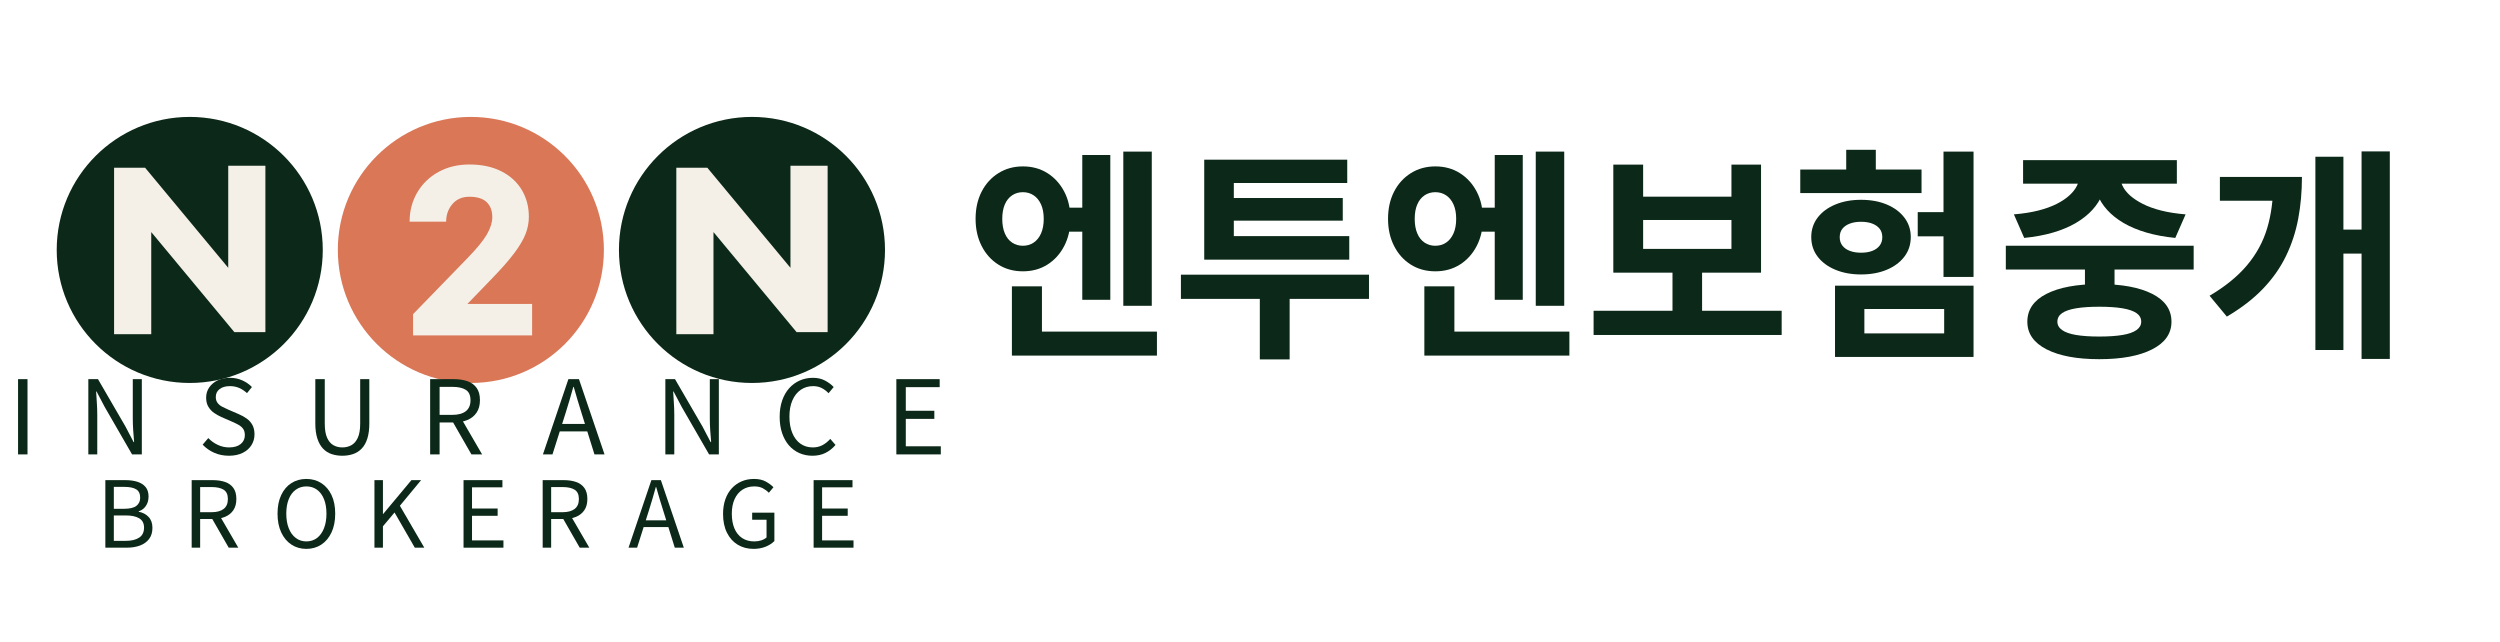
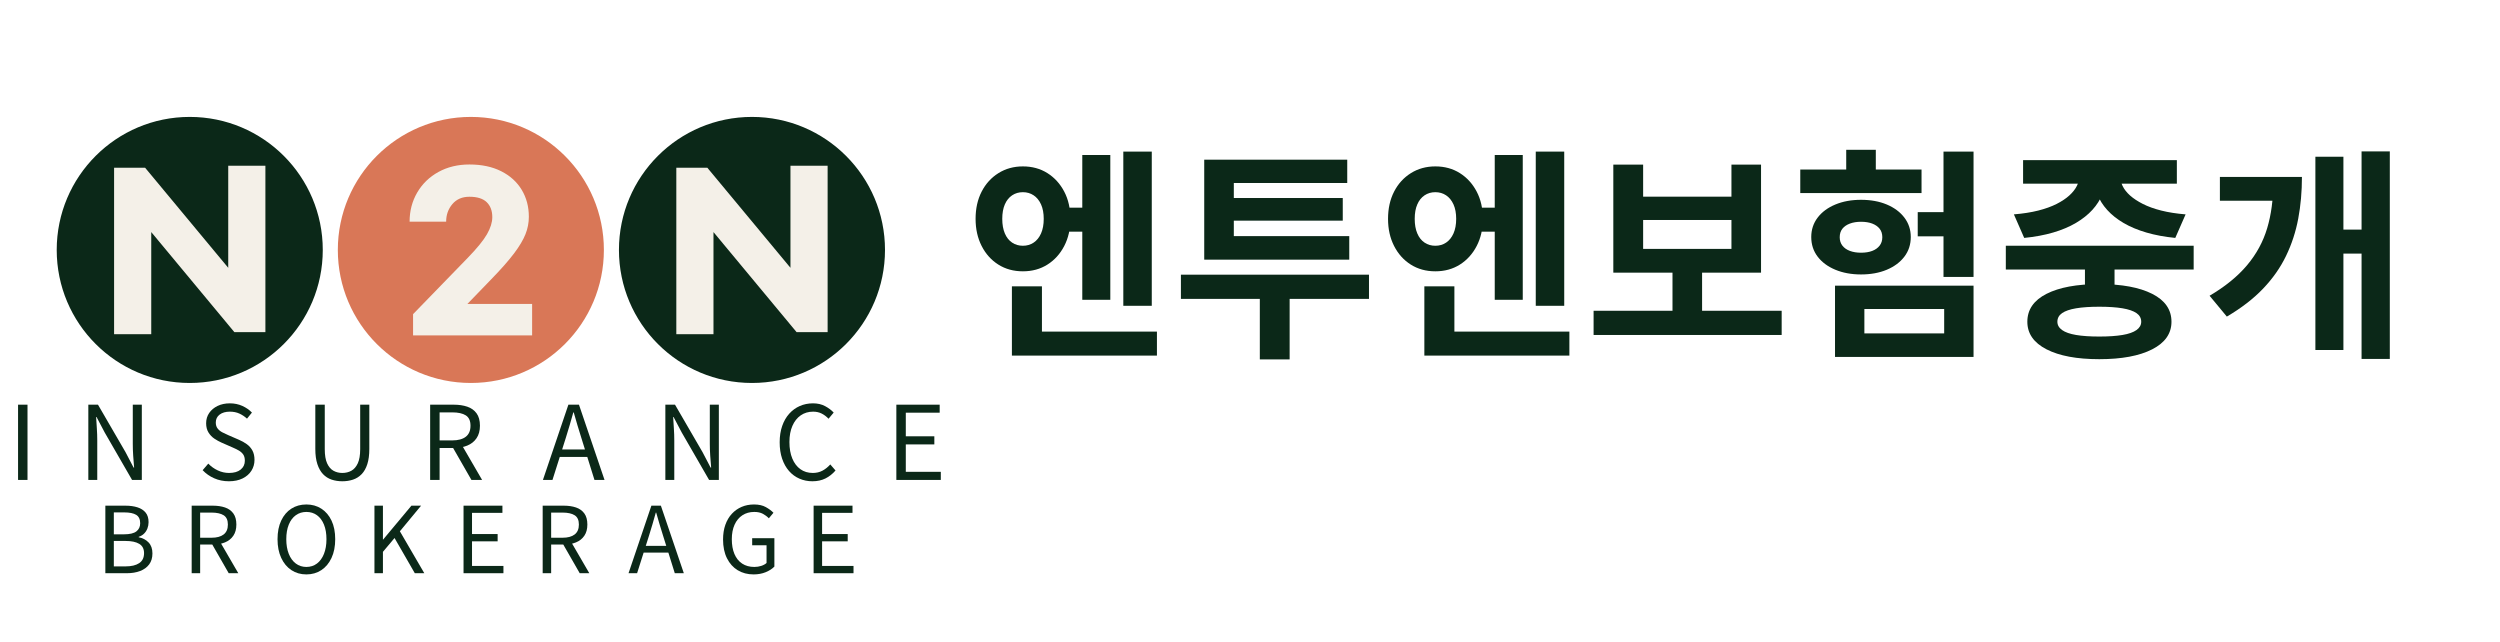
<svg xmlns="http://www.w3.org/2000/svg" version="1.1" width="1606" height="412" viewBox="0 0 1606 412" role="img" aria-label="N2N Insurance Brokerage and Services">
  <defs>
    <clipPath id="clip_1">
      <path transform="matrix(1,0,0,-1,0,412)" d="M0 412H1606V0H0Z" />
    </clipPath>
  </defs>
  <g clip-path="url(#clip_1)">
    <path transform="matrix(1,0,0,-1,207.3477,160.5625)" d="M0 0C0-47.196-38.261-85.456-85.457-85.456-132.653-85.456-170.913-47.196-170.913 0-170.913 47.196-132.653 85.456-85.457 85.456-38.261 85.456 0 47.196 0 0" fill="#0b2818" />
    <path transform="matrix(1,0,0,-1,73.29,107.7637)" d="M0 0H19.939L73.327-64.277V1.312H97.201V-105.598H77.264L23.874-41.321V-106.909H0Z" fill="#f4f0e8" />
    <path transform="matrix(1,0,0,-1,568.5215,160.5625)" d="M0 0C0-47.196-38.26-85.456-85.456-85.456-132.652-85.456-170.912-47.196-170.912 0-170.912 47.196-132.652 85.456-85.456 85.456-38.26 85.456 0 47.196 0 0" fill="#0b2818" />
    <path transform="matrix(1,0,0,-1,434.4648,107.7637)" d="M0 0H19.938L73.327-64.277V1.312H97.201V-105.598H77.263L23.874-41.321V-106.909H0Z" fill="#f4f0e8" />
    <path transform="matrix(1,0,0,-1,387.9346,160.5625)" d="M0 0C0-47.196-38.26-85.456-85.456-85.456-132.652-85.456-170.913-47.196-170.913 0-170.913 47.196-132.652 85.456-85.456 85.456-38.26 85.456 0 47.196 0 0" fill="#d97757" />
    <path transform="matrix(1,0,0,-1,321.958,109.9932)" d="M0 0C5.726-2.887 10.12-6.867 13.184-11.938 16.242-17.011 17.773-22.783 17.773-29.253 17.773-33.104 17.053-36.841 15.609-40.469 14.167-44.099 11.717-48.208 8.264-52.8 4.808-57.39-.066-62.923-6.362-69.393L-21.71-85.265H19.873V-105.467H-56.603V-91.824L-21.578-55.751C-15.545-49.542-11.393-44.449-9.117-40.469-6.844-36.49-5.706-32.84-5.706-29.517-5.706-25.406-6.909-22.192-9.313-19.875-11.72-17.559-15.414-16.398-20.398-16.398-25.034-16.398-28.685-17.973-31.352-21.12-34.021-24.269-35.353-28.03-35.353-32.401H-58.833C-58.833-25.495-57.192-19.24-53.913-13.643-50.635-8.048-46.088-3.653-40.271-.46-34.456 2.731-27.832 4.328-20.398 4.328-12.527 4.328-5.729 2.884 0 0" fill="#f4f0e8" />
    <g class="logo-text" fill="#0b2818">
-       <g class="logo-subtitle" transform="matrix(1.2 0 0 1.2 -55 -64.4)">
+       <g class="logo-subtitle" transform="matrix(1.2 0 0 1.2 -55 -48)">
        <path transform="matrix(1,0,0,-1,106.7686,343.208)" d="M0 0H6.313C9.404 0 11.821 .575 13.564 1.727 15.308 2.877 16.18 4.668 16.18 7.103 16.18 9.372 15.323 11.024 13.614 12.06 11.904 13.097 9.471 13.613 6.313 13.613H0ZM0 17.166H5.377C8.5 17.166 10.736 17.691 12.085 18.744 13.433 19.796 14.107 21.242 14.107 23.085 14.107 25.222 13.393 26.727 11.962 27.599 10.531 28.469 8.401 28.905 5.573 28.905H0ZM-4.538-3.65V32.506H6.166C8.632 32.506 10.794 32.21 12.652 31.618 14.51 31.026 15.965 30.089 17.018 28.807 18.069 27.524 18.597 25.813 18.597 23.677 18.597 22.492 18.391 21.366 17.979 20.298 17.568 19.229 16.968 18.308 16.18 17.535 15.39 16.763 14.436 16.195 13.318 15.833V15.587C15.456 15.192 17.215 14.271 18.597 12.824 19.978 11.377 20.668 9.421 20.668 6.955 20.668 4.587 20.084 2.621 18.917 1.06 17.749-.503 16.138-1.678 14.083-2.468 12.027-3.257 9.651-3.65 6.955-3.65Z" />
        <path transform="matrix(1,0,0,-1,168.2705,346.8584)" d="M0 0-9.471 16.524-5.87 18.941 5.13 0ZM-15.292 18.99H-9.224C-6.396 18.99-4.227 19.574-2.713 20.742-1.2 21.908-.444 23.677-.444 26.044-.444 28.412-1.2 30.072-2.713 31.026-4.227 31.98-6.396 32.457-9.224 32.457H-15.292ZM-19.829 0V36.156H-8.534C-6.067 36.156-3.889 35.836-1.998 35.194-.107 34.553 1.381 33.493 2.466 32.013 3.552 30.533 4.095 28.543 4.095 26.044 4.095 23.644 3.552 21.646 2.466 20.051 1.381 18.455-.107 17.271-1.998 16.5-3.889 15.727-6.067 15.34-8.534 15.34H-15.292V0Z" />
        <path transform="matrix(1,0,0,-1,209.8447,343.5049)" d="M0 0C2.17 0 4.062 .608 5.673 1.826 7.283 3.041 8.533 4.769 9.422 7.005 10.31 9.24 10.754 11.855 10.754 14.848 10.754 17.873 10.31 20.479 9.422 22.666 8.533 24.854 7.283 26.53 5.673 27.697 4.062 28.864 2.17 29.449 0 29.449-2.138 29.449-4.021 28.864-5.647 27.697-7.276 26.53-8.533 24.854-9.422 22.666-10.31 20.479-10.753 17.873-10.753 14.848-10.753 11.855-10.31 9.24-9.422 7.005-8.533 4.769-7.276 3.041-5.647 1.826-4.021 .608-2.138 0 0 0M0-3.995C-3.026-3.995-5.697-3.23-8.016-1.701-10.334-.173-12.151 2.006-13.466 4.834-14.782 7.662-15.439 11-15.439 14.848-15.439 18.729-14.782 22.058-13.466 24.836-12.151 27.615-10.334 29.745-8.016 31.225-5.697 32.704-3.026 33.444 0 33.444 3.025 33.444 5.697 32.696 8.016 31.199 10.334 29.703 12.15 27.574 13.467 24.812 14.781 22.049 15.439 18.729 15.439 14.848 15.439 11 14.781 7.662 13.467 4.834 12.15 2.006 10.334-.173 8.016-1.701 5.697-3.23 3.025-3.995 0-3.995" />
        <path transform="matrix(1,0,0,-1,246.2891,346.8584)" d="M0 0V36.156H4.539V18.004H4.638L19.781 36.156H24.961L13.614 22.443 26.687 0H21.605L10.754 18.843 4.539 11.443V0Z" />
        <path transform="matrix(1,0,0,-1,293.9814,346.8584)" d="M0 0V36.156H20.816V32.31H4.538V20.964H18.251V17.066H4.538V3.896H21.358V0Z" />
        <path transform="matrix(1,0,0,-1,356.1748,346.8584)" d="M0 0-9.472 16.524-5.87 18.941 5.13 0ZM-15.292 18.99H-9.225C-6.396 18.99-4.227 19.574-2.714 20.742-1.202 21.908-.444 23.677-.444 26.044-.444 28.412-1.202 30.072-2.714 31.026-4.227 31.98-6.396 32.457-9.225 32.457H-15.292ZM-19.83 0V36.156H-8.534C-6.067 36.156-3.89 35.836-1.998 35.194-.107 34.553 1.38 33.493 2.466 32.013 3.551 30.533 4.093 28.543 4.093 26.044 4.093 23.644 3.551 21.646 2.466 20.051 1.38 18.455-.107 17.271-1.998 16.5-3.89 15.727-6.067 15.34-8.534 15.34H-15.292V0Z" />
        <path transform="matrix(1,0,0,-1,0,412)" d="M388.672 79.791H405.345V76.19H388.672ZM382.309 65.142 394.542 101.298H399.623L411.905 65.142H407.071L400.758 85.365C400.1 87.438 399.475 89.467 398.883 91.458 398.292 93.446 397.699 95.494 397.107 97.599H396.91C396.35 95.494 395.767 93.446 395.158 91.458 394.55 89.467 393.934 87.438 393.309 85.365L386.896 65.142Z" />
        <path transform="matrix(1,0,0,-1,449.2373,347.5)" d="M0 0C-3.19 0-6.011 .74-8.459 2.22-10.909 3.699-12.834 5.837-14.23 8.632-15.629 11.427-16.327 14.781-16.327 18.694-16.327 21.622-15.916 24.245-15.094 26.562-14.272 28.882-13.113 30.846-11.616 32.458-10.121 34.068-8.369 35.302-6.363 36.157-4.357 37.012-2.154 37.439 .247 37.439 2.778 37.439 4.884 36.972 6.561 36.034 8.237 35.097 9.603 34.085 10.654 33L8.188 30.041C7.268 30.994 6.19 31.8 4.957 32.458 3.724 33.115 2.202 33.444 .395 33.444-2.039 33.444-4.161 32.852-5.969 31.668-7.777 30.484-9.175 28.799-10.161 26.611-11.148 24.425-11.642 21.835-11.642 18.843-11.642 15.785-11.172 13.146-10.235 10.926-9.298 8.706-7.925 6.995-6.116 5.796-4.309 4.595-2.121 3.995 .444 3.995 1.727 3.995 2.951 4.185 4.119 4.562 5.286 4.94 6.231 5.458 6.955 6.116V15.588H-.739V19.386H11.147V4.192C9.964 2.976 8.411 1.973 6.487 1.184 4.563 .395 2.4 0 0 0" />
        <path transform="matrix(1,0,0,-1,481.3896,346.8584)" d="M0 0V36.156H20.816V32.31H4.539V20.964H18.252V17.066H4.539V3.896H21.358V0Z" />
        <path transform="matrix(1,0,0,-1,0,412)" d="M55.501 155.363H60.557V115.076H55.501Z" />
        <path transform="matrix(1,0,0,-1,93.1191,296.9238)" d="M0 0V40.287H5.166L19.896 14.895 24.238 6.595H24.513C24.329 8.61 24.164 10.717 24.018 12.916 23.871 15.114 23.799 17.258 23.799 19.347V40.287H28.635V0H23.414L8.738 25.447 4.396 33.692H4.178C4.287 31.676 4.414 29.614 4.561 27.508 4.708 25.401 4.781 23.285 4.781 21.16V0Z" />
        <path transform="matrix(1,0,0,-1,168.3867,297.6387)" d="M0 0C-2.858 0-5.487 .532-7.888 1.594-10.287 2.656-12.349 4.104-14.07 5.936L-11.048 9.453C-9.618 7.951-7.935 6.741-5.99 5.826-4.049 4.91-2.033 4.452 .056 4.452 2.729 4.452 4.81 5.057 6.293 6.266 7.776 7.475 8.519 9.05 8.519 10.993 8.519 12.422 8.217 13.557 7.611 14.4 7.007 15.243 6.2 15.947 5.193 16.517 4.186 17.084 3.04 17.643 1.759 18.192L-4.013 20.722C-5.259 21.271-6.514 21.967-7.777 22.809-9.041 23.651-10.095 24.751-10.938 26.107-11.781 27.463-12.201 29.111-12.201 31.054-12.201 33.143-11.652 34.984-10.554 36.578-9.454 38.171-7.952 39.426-6.046 40.342-4.142 41.258-1.961 41.717 .494 41.717 2.913 41.717 5.139 41.258 7.172 40.342 9.205 39.426 10.919 38.234 12.312 36.77L9.673 33.527C8.427 34.662 7.062 35.569 5.578 36.248 4.094 36.926 2.398 37.265 .494 37.265-1.778 37.265-3.6 36.742-4.975 35.698-6.349 34.654-7.036 33.233-7.036 31.438-7.036 30.12-6.697 29.039-6.019 28.196-5.341 27.353-4.489 26.675-3.463 26.162-2.438 25.649-1.394 25.154-.33 24.679L5.386 22.205C6.925 21.545 8.327 20.757 9.591 19.842 10.855 18.926 11.853 17.789 12.586 16.435 13.318 15.078 13.686 13.411 13.686 11.432 13.686 9.307 13.136 7.374 12.036 5.634 10.937 3.893 9.361 2.52 7.31 1.512 5.258 .504 2.82 0 0 0" />
        <path transform="matrix(1,0,0,-1,229.0898,297.6387)" d="M0 0C-2.052 0-3.958 .294-5.717 .88-7.476 1.465-9.006 2.437-10.306 3.792-11.606 5.147-12.623 6.943-13.356 9.18-14.09 11.413-14.456 14.126-14.456 17.312V41.002H-9.398V17.203C-9.398 13.979-8.979 11.44-8.135 9.591-7.293 7.74-6.166 6.422-4.755 5.634-3.344 4.846-1.759 4.452 0 4.452 1.795 4.452 3.407 4.846 4.836 5.634 6.266 6.422 7.41 7.74 8.271 9.591 9.132 11.44 9.563 13.979 9.563 17.203V41.002H14.454V17.312C14.454 14.126 14.098 11.413 13.384 9.18 12.669 6.943 11.651 5.147 10.333 3.792 9.014 2.437 7.475 1.465 5.716 .88 3.957 .294 2.052 0 0 0" />
        <path transform="matrix(1,0,0,-1,298.2021,296.9238)" d="M0 0-10.554 18.412-6.541 21.105 5.716 0ZM-17.038 21.16H-10.278C-7.127 21.16-4.709 21.81-3.023 23.111-1.339 24.411-.495 26.382-.495 29.02-.495 31.658-1.339 33.508-3.023 34.571-4.709 35.634-7.127 36.165-10.278 36.165H-17.038ZM-22.096 0V40.287H-9.509C-6.761 40.287-4.334 39.93-2.227 39.215-.119 38.501 1.538 37.319 2.747 35.671 3.957 34.021 4.561 31.804 4.561 29.02 4.561 26.345 3.957 24.118 2.747 22.342 1.538 20.563-.119 19.245-2.227 18.385-4.334 17.523-6.761 17.093-9.509 17.093H-17.038V0Z" />
        <path transform="matrix(1,0,0,-1,0,412)" d="M343.57 131.399H362.147V127.387H343.57ZM336.48 115.076 350.111 155.363H355.772L369.458 115.076H364.071L357.036 137.61C356.303 139.919 355.607 142.181 354.947 144.398 354.289 146.614 353.629 148.896 352.969 151.241H352.749C352.125 148.896 351.476 146.614 350.798 144.398 350.12 142.181 349.433 139.919 348.736 137.61L341.592 115.076Z" />
        <path transform="matrix(1,0,0,-1,402.0195,296.9238)" d="M0 0V40.287H5.167L19.896 14.895 24.239 6.595H24.514C24.33 8.61 24.165 10.717 24.02 12.916 23.873 15.114 23.799 17.258 23.799 19.347V40.287H28.637V0H23.414L8.739 25.447 4.397 33.692H4.178C4.287 31.676 4.416 29.614 4.562 27.508 4.709 25.401 4.782 23.285 4.782 21.16V0Z" />
        <path transform="matrix(1,0,0,-1,480.751,297.6387)" d="M0 0C-2.492 0-4.81 .467-6.952 1.401-9.096 2.337-10.956 3.701-12.531 5.496-14.107 7.291-15.335 9.481-16.214 12.064-17.094 14.647-17.533 17.569-17.533 20.831-17.533 24.092-17.085 27.015-16.187 29.598-15.289 32.181-14.034 34.37-12.421 36.166-10.81 37.96-8.922 39.335-6.76 40.288-4.599 41.239-2.235 41.717 .33 41.717 2.784 41.717 4.947 41.213 6.815 40.205 8.685 39.196 10.204 38.052 11.378 36.77L8.629 33.473C7.565 34.607 6.357 35.523 5.002 36.221 3.646 36.916 2.107 37.265 .385 37.265-2.143 37.265-4.361 36.604-6.266 35.286-8.171 33.967-9.655 32.089-10.718 29.651-11.781 27.215-12.312 24.329-12.312 20.995-12.312 17.588-11.799 14.647-10.772 12.174-9.747 9.701-8.299 7.795-6.431 6.458-4.562 5.12-2.345 4.452 .22 4.452 2.125 4.452 3.838 4.854 5.358 5.661 6.879 6.467 8.28 7.585 9.564 9.015L12.366 5.771C10.791 3.938 8.995 2.52 6.98 1.512 4.965 .504 2.639 0 0 0" />
        <path transform="matrix(1,0,0,-1,525.6797,296.9238)" d="M0 0V40.287H23.194V36H5.057V23.359H20.336V19.017H5.057V4.342H23.799V0Z" />
      </g>
      <path transform="matrix(1,0,0,-1,0,412)" d="M721.613 314.605H739.9V215.533H721.613ZM695.261 312.445H713.261V219.421H695.261ZM679.709 278.605H700.157V263.197H679.709ZM650.045 198.974H743.213V183.566H650.045ZM650.045 228.062H669.341V190.91H650.045ZM657.101 288.541C654.509 288.541 652.205 287.868 650.188 286.525 648.173 285.18 646.611 283.235 645.509 280.693 644.404 278.148 643.853 275.053 643.853 271.405 643.853 267.756 644.404 264.637 645.509 262.045 646.611 259.453 648.173 257.484 650.188 256.142 652.205 254.796 654.509 254.125 657.101 254.125 659.692 254.125 661.997 254.796 664.013 256.142 666.029 257.484 667.613 259.453 668.765 262.045 669.917 264.637 670.493 267.756 670.493 271.405 670.493 275.053 669.917 278.148 668.765 280.693 667.613 283.235 666.029 285.18 664.013 286.525 661.997 287.868 659.692 288.541 657.101 288.541M657.101 305.102C663.052 305.102 668.309 303.661 672.869 300.781 677.428 297.901 681.027 293.941 683.669 288.901 686.309 283.861 687.629 278.029 687.629 271.405 687.629 264.876 686.309 259.068 683.669 253.981 681.027 248.892 677.428 244.909 672.869 242.029 668.309 239.149 663.052 237.709 657.101 237.709 651.147 237.709 645.892 239.149 641.333 242.029 636.772 244.909 633.197 248.892 630.604 253.981 628.013 259.068 626.717 264.876 626.717 271.405 626.717 278.029 628.013 283.861 630.604 288.901 633.197 293.941 636.797 297.901 641.405 300.781 646.013 303.661 651.244 305.102 657.101 305.102" />
      <path transform="matrix(1,0,0,-1,0,412)" d="M809.309 230.221H828.46V181.117H809.309ZM787.133 284.797H862.588V270.253H787.133ZM773.597 260.317H866.765V245.197H773.597ZM773.597 309.421H865.469V294.445H792.604V256.861H773.597ZM758.62 235.549H879.436V219.997H758.62Z" />
      <path transform="matrix(1,0,0,-1,0,412)" d="M986.572 314.605H1004.859V215.533H986.572ZM960.22 312.445H978.22V219.421H960.22ZM944.668 278.605H965.116V263.197H944.668ZM915.004 198.974H1008.172V183.566H915.004ZM915.004 228.062H934.3V190.91H915.004ZM922.06 288.541C919.468 288.541 917.164 287.868 915.147 286.525 913.132 285.18 911.57 283.235 910.468 280.693 909.363 278.148 908.812 275.053 908.812 271.405 908.812 267.756 909.363 264.637 910.468 262.045 911.57 259.453 913.132 257.484 915.147 256.142 917.164 254.796 919.468 254.125 922.06 254.125 924.651 254.125 926.956 254.796 928.972 256.142 930.988 257.484 932.572 259.453 933.724 262.045 934.876 264.637 935.452 267.756 935.452 271.405 935.452 275.053 934.876 278.148 933.724 280.693 932.572 283.235 930.988 285.18 928.972 286.525 926.956 287.868 924.651 288.541 922.06 288.541M922.06 305.102C928.011 305.102 933.268 303.661 937.828 300.781 942.387 297.901 945.986 293.941 948.628 288.901 951.268 283.861 952.588 278.029 952.588 271.405 952.588 264.876 951.268 259.068 948.628 253.981 945.986 248.892 942.387 244.909 937.828 242.029 933.268 239.149 928.011 237.709 922.06 237.709 916.106 237.709 910.851 239.149 906.292 242.029 901.731 244.909 898.156 248.892 895.563 253.981 892.972 259.068 891.676 264.876 891.676 271.405 891.676 278.029 892.972 283.861 895.563 288.901 898.156 293.941 901.756 297.901 906.364 300.781 910.972 303.661 916.203 305.102 922.06 305.102" />
      <path transform="matrix(1,0,0,-1,0,412)" d="M1074.412 240.877H1093.42V208.621H1074.412ZM1055.548 252.109H1112.284V270.685H1055.548ZM1036.396 306.253H1055.548V285.661H1112.284V306.253H1131.292V236.845H1036.396ZM1023.725 212.365H1144.54V196.813H1023.725Z" />
      <path transform="matrix(1,0,0,-1,0,412)" d="M1248.508 314.605H1267.804V234.109H1248.508ZM1231.948 275.726H1256.284V260.173H1231.948ZM1248.939 213.518H1197.675V197.822H1248.939ZM1186.012 315.757H1205.02V292.429H1186.012ZM1195.516 269.533C1192.827 269.533 1190.451 269.148 1188.388 268.381 1186.322 267.611 1184.716 266.509 1183.563 265.069 1182.412 263.629 1181.836 261.805 1181.836 259.597 1181.836 257.484 1182.412 255.685 1183.563 254.197 1184.716 252.708 1186.322 251.58 1188.388 250.813 1190.451 250.044 1192.827 249.661 1195.516 249.661 1198.299 249.661 1200.7 250.044 1202.716 250.813 1204.731 251.58 1206.315 252.708 1207.468 254.197 1208.62 255.685 1209.196 257.484 1209.196 259.597 1209.196 261.805 1208.62 263.629 1207.468 265.069 1206.315 266.509 1204.731 267.611 1202.716 268.381 1200.7 269.148 1198.299 269.533 1195.516 269.533M1178.812 228.493H1267.804V182.701H1178.812ZM1195.516 283.646C1201.755 283.646 1207.274 282.637 1212.076 280.621 1216.875 278.605 1220.644 275.797 1223.38 272.197 1226.116 268.597 1227.483 264.443 1227.483 259.741 1227.483 254.939 1226.116 250.741 1223.38 247.142 1220.644 243.541 1216.875 240.733 1212.076 238.717 1207.274 236.701 1201.755 235.693 1195.516 235.693 1189.371 235.693 1183.874 236.701 1179.027 238.717 1174.179 240.733 1170.388 243.541 1167.651 247.142 1164.916 250.741 1163.548 254.939 1163.548 259.741 1163.548 264.443 1164.916 268.597 1167.651 272.197 1170.388 275.797 1174.179 278.605 1179.027 280.621 1183.874 282.637 1189.371 283.646 1195.516 283.646M1156.492 303.085H1234.395V287.965H1156.492Z" />
      <path transform="matrix(1,0,0,-1,1345.131,109.9229)" d="M0 0H16.849V-3.168C16.849-5.28 17.375-7.416 18.433-9.576 19.487-11.736 21.097-13.776 23.257-15.696 25.416-17.617 28.152-19.418 31.465-21.096 34.776-22.776 38.712-24.192 43.272-25.344 47.831-26.496 53.04-27.312 58.896-27.792L52.272-42.912C45.455-42.241 39.263-41.09 33.696-39.456 28.128-37.825 23.257-35.784 19.08-33.336 14.904-30.888 11.399-28.104 8.568-24.984 5.735-21.865 3.601-18.457 2.16-14.76 .721-11.065 0-7.2 0-3.168ZM-5.76-54.432H13.248V-77.905H-5.76ZM3.456-87.12C-2.497-87.12-7.465-87.457-11.447-88.128-15.433-88.801-18.432-89.834-20.447-91.224-22.464-92.617-23.472-94.464-23.472-96.768-23.472-98.881-22.464-100.656-20.447-102.096-18.432-103.536-15.433-104.594-11.447-105.264-7.465-105.937-2.497-106.272 3.456-106.272 9.407-106.272 14.376-105.937 18.36-105.264 22.343-104.594 25.345-103.536 27.36-102.096 29.376-100.656 30.385-98.881 30.385-96.768 30.385-94.464 29.376-92.617 27.36-91.224 25.345-89.834 22.343-88.801 18.36-88.128 14.376-87.457 9.407-87.12 3.456-87.12M3.456-72.576C17.856-72.576 29.183-74.664 37.44-78.84 45.695-83.016 49.824-88.992 49.824-96.768 49.824-104.353 45.695-110.255 37.44-114.48 29.183-118.703 17.856-120.816 3.456-120.816-10.943-120.816-22.248-118.703-30.455-114.48-38.663-110.255-42.768-104.353-42.768-96.768-42.768-88.992-38.663-83.016-30.455-78.84-22.248-74.664-10.943-72.576 3.456-72.576M-45.504 7.056H53.28V-8.064H-45.504ZM-9.359 0H7.633V-3.168C7.633-7.2 6.912-11.041 5.473-14.688 4.032-18.338 1.895-21.722-.936-24.84-3.769-27.961-7.296-30.769-11.52-33.264-15.745-35.762-20.641-37.825-26.208-39.456-31.776-41.09-37.969-42.241-44.783-42.912L-51.407-27.792C-45.553-27.312-40.345-26.496-35.783-25.344-31.225-24.192-27.287-22.776-23.976-21.096-20.663-19.418-17.928-17.593-15.768-15.624-13.607-13.657-12.001-11.617-10.943-9.504-9.889-7.394-9.359-5.28-9.359-3.168ZM-56.592-47.952H64.08V-63.216H-56.592Z" />
      <path transform="matrix(1,0,0,-1,0,412)" d="M1517.067 314.749H1535.212V181.405H1517.067ZM1500.076 264.493H1522.252V249.085H1500.076ZM1487.403 311.293H1505.403V187.165H1487.403ZM1426.06 298.333H1465.949V283.069H1426.06ZM1460.332 298.333H1478.764C1478.764 288.924 1477.972 279.996 1476.388 271.549 1474.804 263.101 1472.188 255.108 1468.54 247.573 1464.891 240.036 1459.972 233.029 1453.779 226.549 1447.588 220.069 1439.834 214.093 1430.523 208.621L1419.436 222.013C1429.516 227.965 1437.555 234.517 1443.556 241.669 1449.555 248.819 1453.852 256.739 1456.443 265.429 1459.036 274.116 1460.332 283.789 1460.332 294.445Z" />
    </g>
  </g>
</svg>
